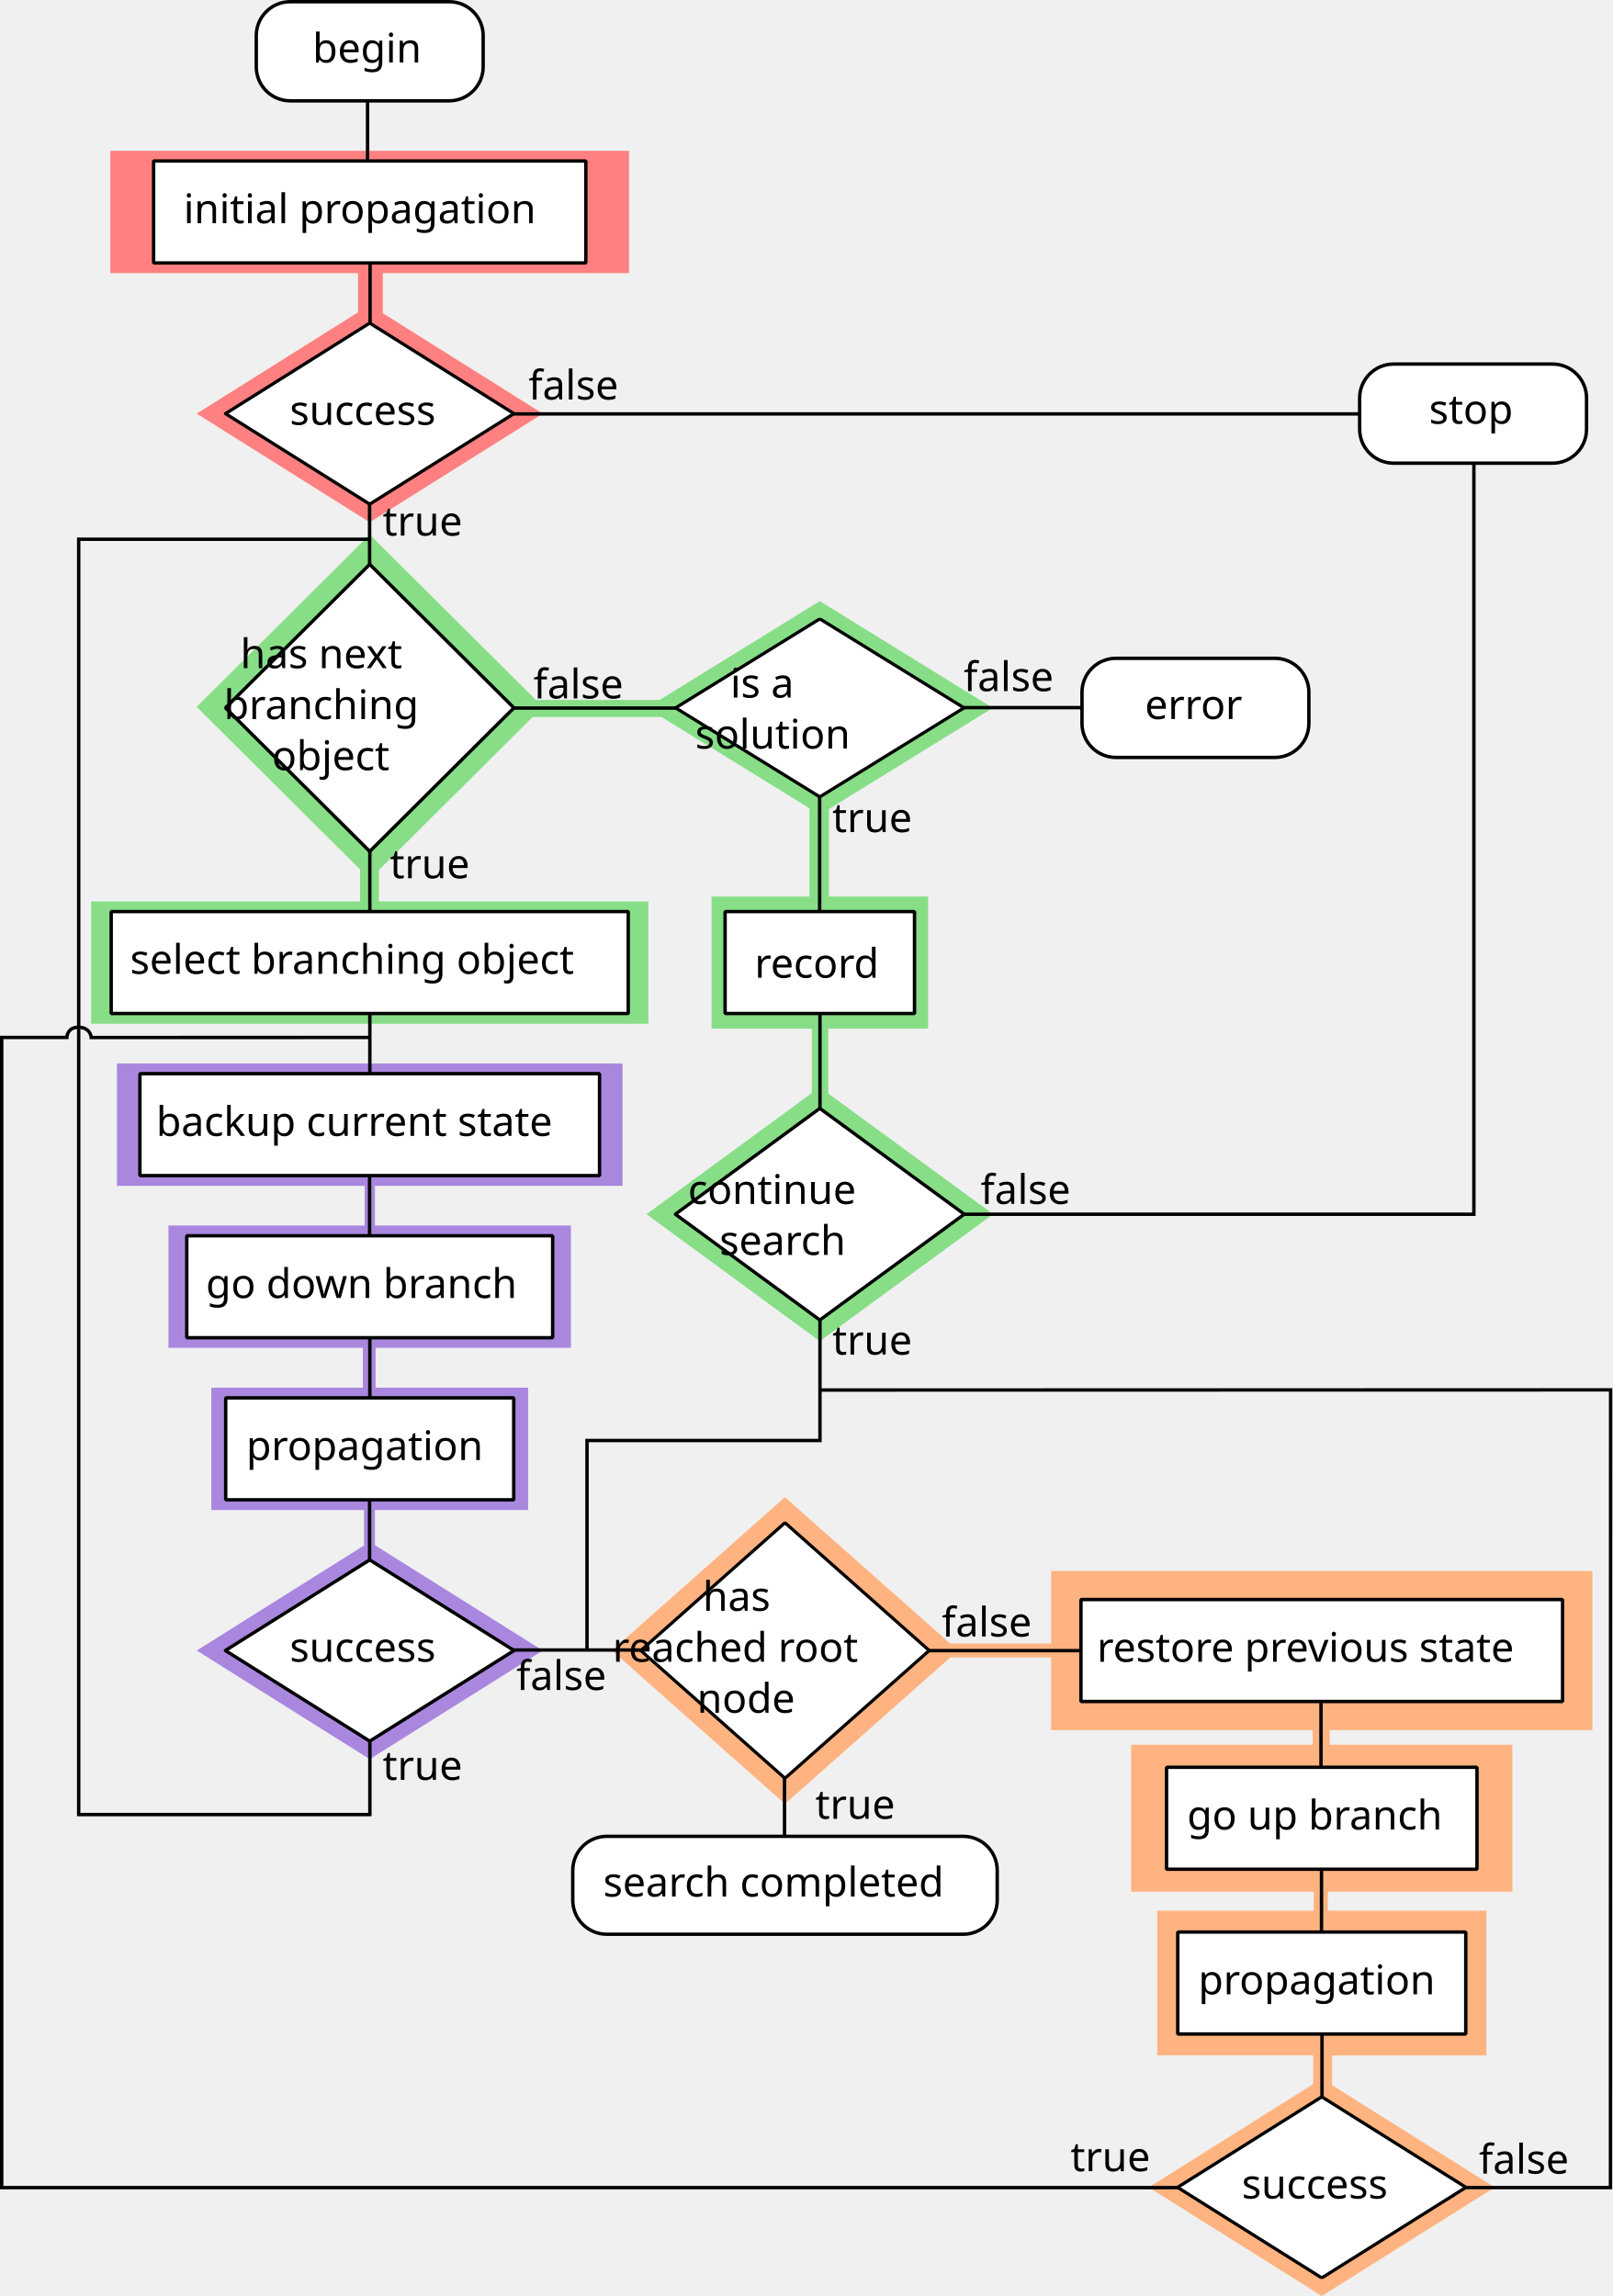
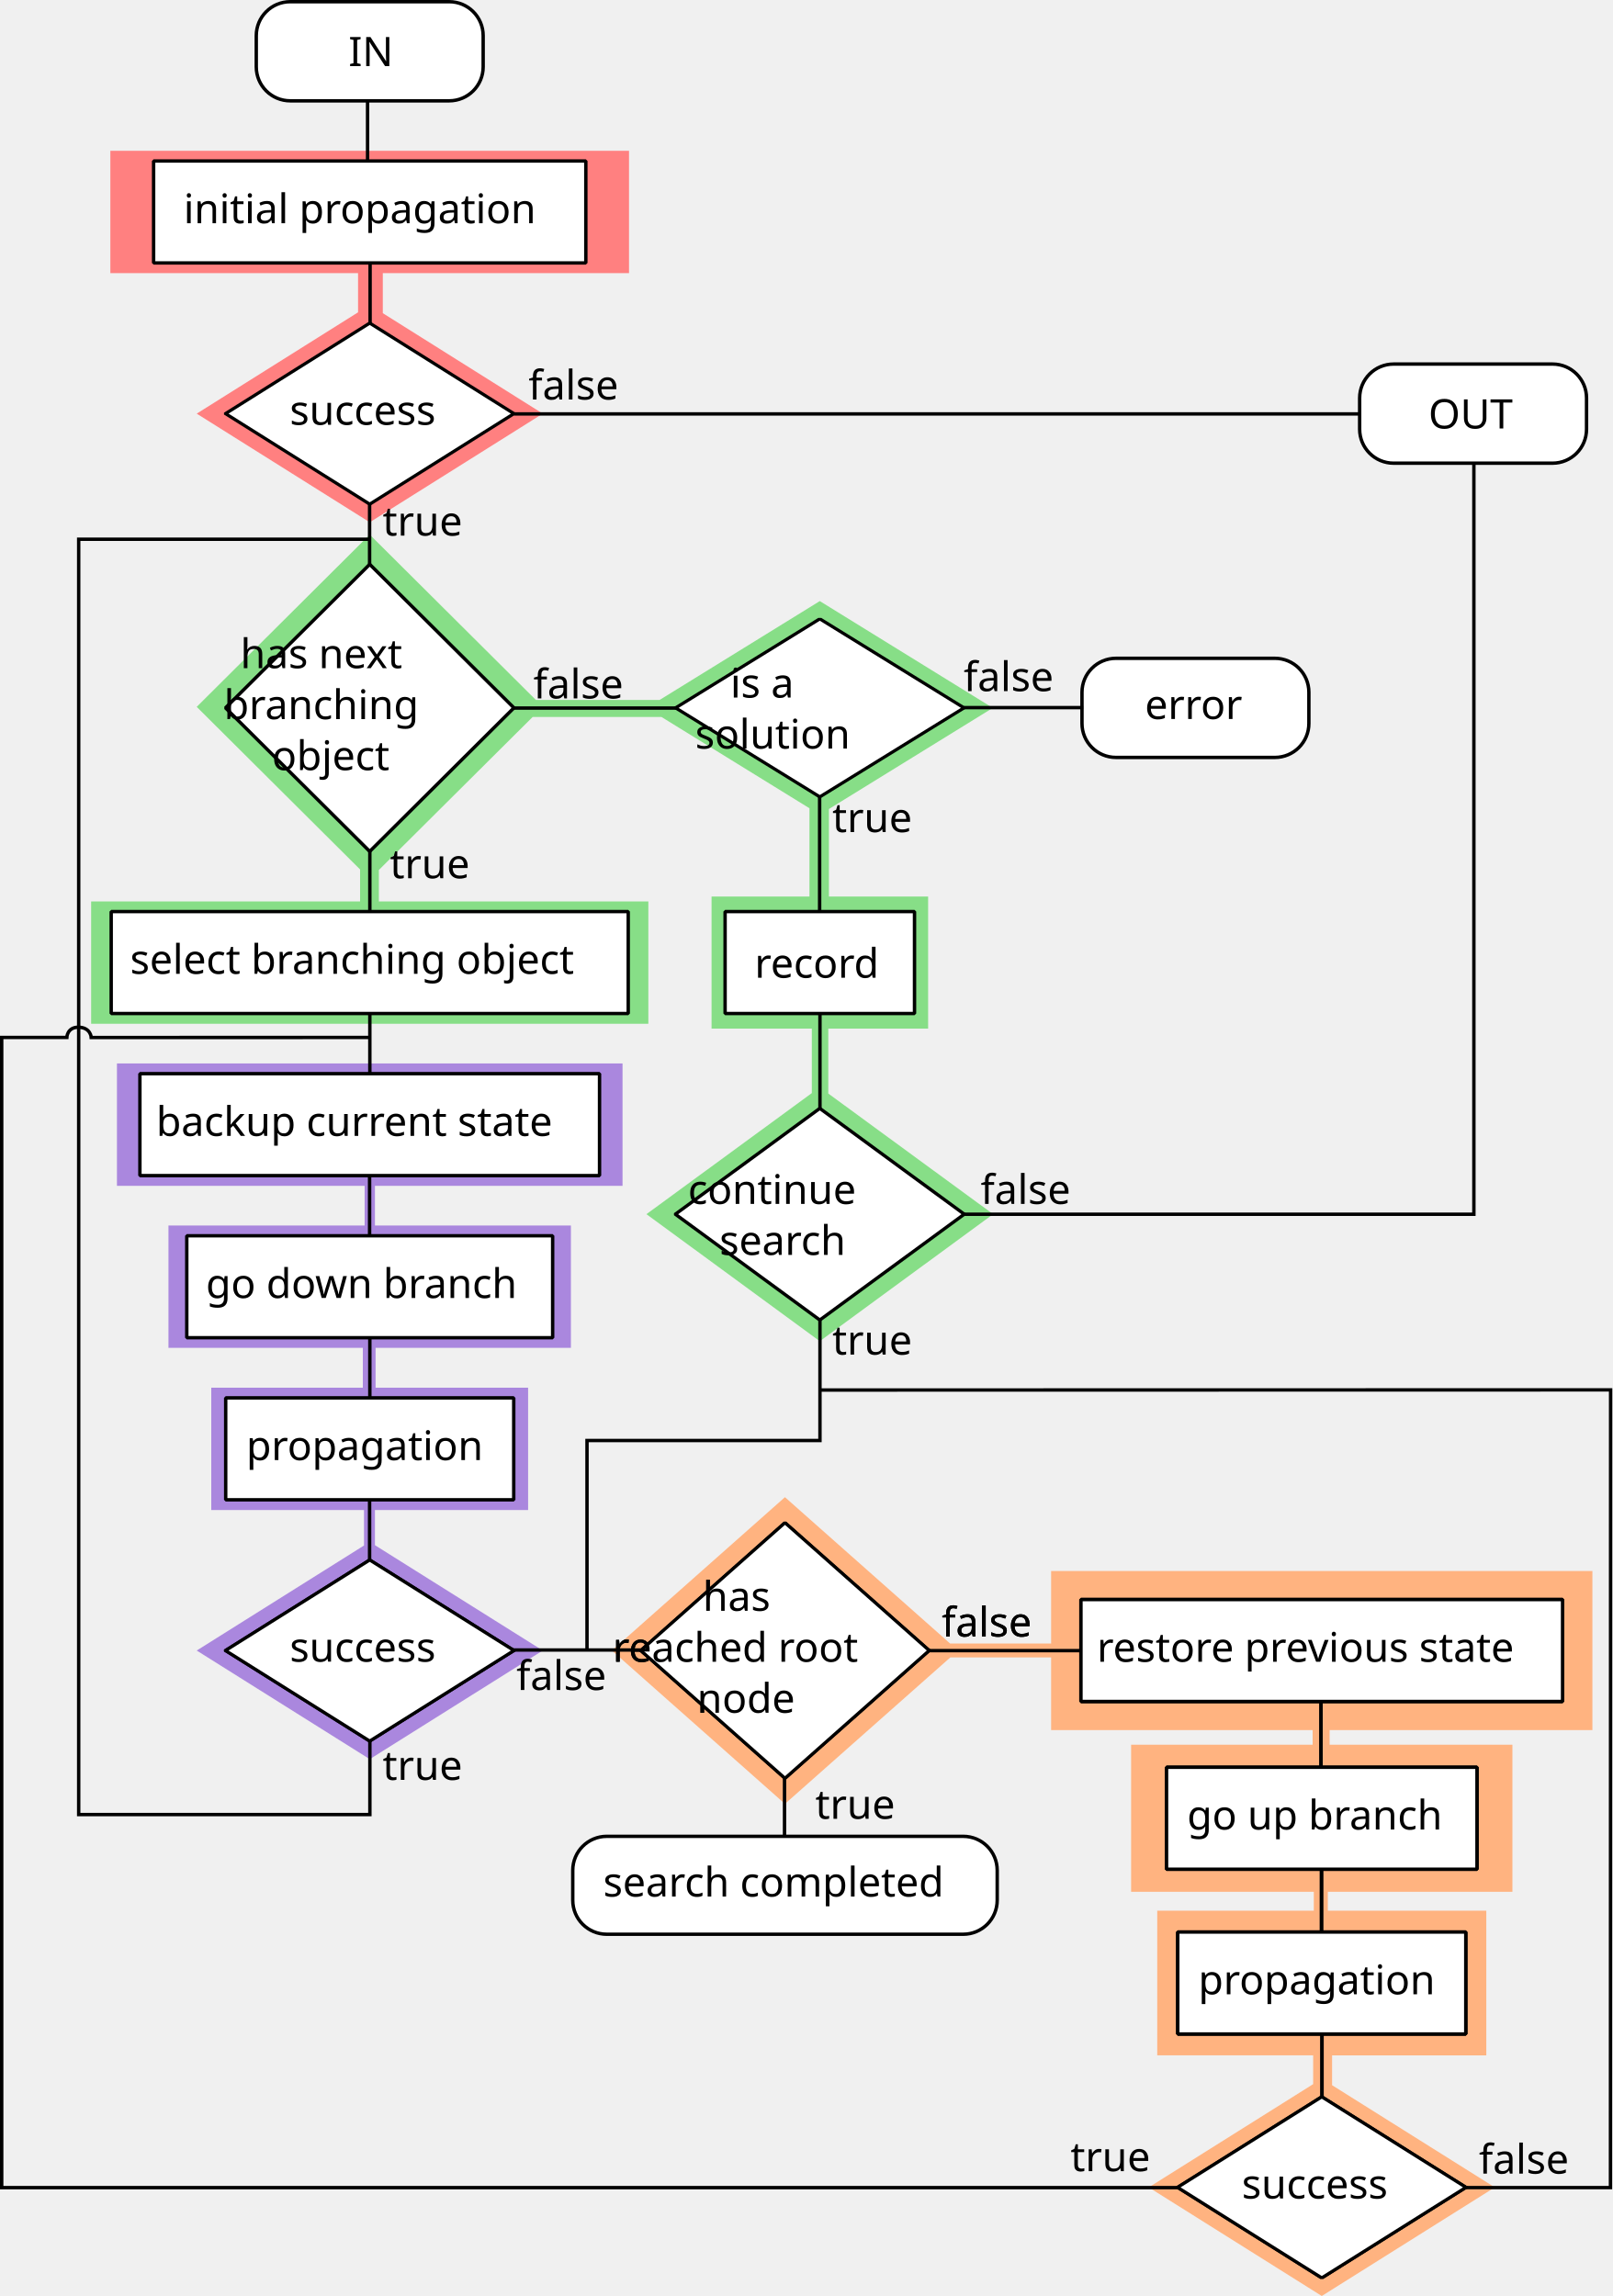
<svg xmlns="http://www.w3.org/2000/svg" width="474.357" height="675.625" id="svg2" version="1.1">
  <defs id="defs4">
    <marker orient="auto" refY="0" refX="0" id="CurveOut" style="overflow:visible">
      <path id="path4017" d="m -5.413,-5.046 c 2.76,0 5,2.24 5,5 0,2.76 -2.24,5 -5,5" style="fill:none;stroke:#000000;stroke-width:1pt;marker-start:none;marker-end:none" transform="scale(0.6,0.6)" />
    </marker>
    <marker orient="auto" refY="0" refX="0" id="DotM" style="overflow:visible">
      <path id="path3894" d="m -2.5,-1 c 0,2.76 -2.24,5 -5,5 -2.76,0 -5,-2.24 -5,-5 0,-2.76 2.24,-5 5,-5 2.76,0 5,2.24 5,5 z" style="fill-rule:evenodd;stroke:#000000;stroke-width:1pt;marker-start:none;marker-end:none" transform="matrix(0.4,0,0,0.4,2.96,0.4)" />
    </marker>
    <marker orient="auto" refY="0" refX="0" id="EmptyDiamondS" style="overflow:visible">
      <path id="path3942" d="M 0,-7.071 -7.071,0 0,7.071 7.071,0 0,-7.071 z" style="fill:#ffffff;fill-rule:evenodd;stroke:#000000;stroke-width:1pt;marker-start:none" transform="scale(0.2,0.2)" />
    </marker>
    <marker orient="auto" refY="0" refX="0" id="DotL" style="overflow:visible">
      <path id="path3891" d="m -2.5,-1 c 0,2.76 -2.24,5 -5,5 -2.76,0 -5,-2.24 -5,-5 0,-2.76 2.24,-5 5,-5 2.76,0 5,2.24 5,5 z" style="fill-rule:evenodd;stroke:#000000;stroke-width:1pt;marker-start:none;marker-end:none" transform="matrix(0.8,0,0,0.8,5.92,0.8)" />
    </marker>
  </defs>
  <g id="layer1" transform="translate(-108.7529,-21.65811)">
    <g id="g3769" transform="translate(9.691189,1.6593933e-4)">
      <rect ry="10" rx="10" y="22.158" x="174.459" height="29.17" width="66.754" id="rect3761" style="fill:#ffffff;fill-opacity:1;stroke:#000000;stroke-width:1;stroke-linejoin:miter;stroke-miterlimit:1;stroke-opacity:1;stroke-dasharray:none;stroke-dashoffset:0" />
-       <text id="text3757" y="40.053" x="191.025" style="font-size:12px;font-style:normal;font-variant:normal;font-weight:normal;font-stretch:normal;text-align:start;line-height:125%;letter-spacing:0px;word-spacing:0px;writing-mode:lr-tb;text-anchor:start;fill:#000000;fill-opacity:1;stroke:none;font-family:Sans;-inkscape-font-specification:Sans" xml:space="preserve">
-         <tspan y="40.053" x="191.025" id="tspan3759">begin</tspan>
+       <text id="text3757" y="41.117" x="201.578" style="font-size:12px;font-style:normal;font-variant:normal;font-weight:normal;font-stretch:normal;text-align:start;line-height:125%;letter-spacing:0px;word-spacing:0px;writing-mode:lr-tb;text-anchor:start;fill:#000000;fill-opacity:1;stroke:none;font-family:Sans;-inkscape-font-specification:Sans" xml:space="preserve">
+         <tspan y="41.117" x="201.578" id="tspan3759">IN</tspan>
      </text>
    </g>
    <path style="opacity:1;fill:#ff8080;fill-opacity:1;stroke:none" d="m 32.469,44.375 0,36 72.875,0 0,11.531 -47.469,29.812 50.906,31.969 50.906,-31.969 -47.062,-29.562 0,-11.781 72.438,0 0,-36 -152.594,0 z" transform="translate(108.7529,21.65811)" id="rect7248" />
    <g id="g3774" transform="translate(6.044934,0.871788)">
      <rect y="68.157" x="147.9" height="30" width="127.165" id="rect3763" style="fill:#ffffff;fill-opacity:1;stroke:#000000;stroke-width:1;stroke-linejoin:miter;stroke-miterlimit:1;stroke-opacity:1;stroke-dasharray:none;stroke-dashoffset:0" />
      <text id="text3765" y="86.467" x="156.729" style="font-size:12px;font-style:normal;font-variant:normal;font-weight:normal;font-stretch:normal;text-align:start;line-height:125%;letter-spacing:0px;word-spacing:0px;writing-mode:lr-tb;text-anchor:start;fill:#000000;fill-opacity:1;stroke:none;font-family:Sans;-inkscape-font-specification:Sans" xml:space="preserve">
        <tspan y="86.467" x="156.729" id="tspan3767">initial propagation</tspan>
      </text>
    </g>
    <g id="g5244" transform="translate(10.26356,1.180163)">
      <rect transform="matrix(0.8468585,-0.5318183,0.8468585,0.5318183,0,0)" y="231.008" x="-36.362" height="50.099" width="50.099" id="rect3781" style="fill:#ffffff;fill-opacity:1;stroke:#000000;stroke-width:1.054;stroke-linejoin:miter;stroke-miterlimit:1;stroke-opacity:1;stroke-dasharray:none;stroke-dashoffset:0" />
      <text id="text3783" y="145.468" x="183.738" style="font-size:12px;font-style:normal;font-variant:normal;font-weight:normal;font-stretch:normal;text-align:start;line-height:125%;letter-spacing:0px;word-spacing:0px;writing-mode:lr-tb;text-anchor:start;fill:#000000;fill-opacity:1;stroke:none;font-family:Sans;-inkscape-font-specification:Sans" xml:space="preserve">
        <tspan y="145.468" x="183.738" id="tspan3785">success</tspan>
      </text>
    </g>
    <g id="g6660" transform="translate(211.1817,1.180158)">
      <rect style="fill:#ffffff;fill-opacity:1;stroke:#000000;stroke-width:1;stroke-linejoin:miter;stroke-miterlimit:1;stroke-opacity:1;stroke-dasharray:none;stroke-dashoffset:0" id="rect3802" width="66.754" height="29.17" x="297.59" y="127.607" rx="10" ry="10" />
-       <text xml:space="preserve" style="font-size:12px;font-style:normal;font-variant:normal;font-weight:normal;font-stretch:normal;text-align:start;line-height:125%;letter-spacing:0px;word-spacing:0px;writing-mode:lr-tb;text-anchor:start;fill:#000000;fill-opacity:1;stroke:none;font-family:Sans;-inkscape-font-specification:Sans" x="318.009" y="145.157" id="text3804">
-         <tspan id="tspan3806" x="318.009" y="145.157">stop</tspan>
+       <text xml:space="preserve" style="font-size:12px;font-style:normal;font-variant:normal;font-weight:normal;font-stretch:normal;text-align:start;line-height:125%;letter-spacing:0px;word-spacing:0px;writing-mode:lr-tb;text-anchor:start;fill:#000000;fill-opacity:1;stroke:none;font-family:Sans;-inkscape-font-specification:Sans" x="317.83" y="146.56" id="text3804">
+         <tspan id="tspan3806" x="317.83" y="146.56">OUT</tspan>
      </text>
    </g>
    <path style="opacity:1;fill:#87de87;fill-opacity:1;stroke:none" d="M 108.781,157.312 57.875,208 l 48.062,47.844 0,9.406 -79.125,0 0,36 163.938,0 0,-36 -79.281,0 0,-9.25 45.25,-45.031 37.875,0 43.562,26.875 0,25.969 -28.812,0 0,38.875 29.5,0 0,18.969 -48.656,35.625 51,37.375 51,-37.375 -48.5,-35.5 0,-19.094 29.375,0 0,-38.875 -29.188,0 0,-25.75 48.219,-29.75 -50.906,-31.438 -47.125,29.094 -36.406,0 -48.875,-48.656 z" transform="translate(108.7529,21.65811)" id="rect7277" />
    <g id="g5249" transform="translate(10.26357,-10.11941)">
      <rect style="fill:#ffffff;fill-opacity:1;stroke:#000000;stroke-width:1;stroke-linejoin:miter;stroke-miterlimit:1;stroke-opacity:1;stroke-dasharray:none;stroke-dashoffset:0" id="rect5218" width="59.869" height="59.869" x="-53.831" y="286.436" transform="matrix(0.7086585,-0.7055516,0.7086585,0.7055516,0,0)" />
      <text id="text5210" y="228.386" x="206.719" style="font-size:12px;font-style:normal;font-variant:normal;font-weight:normal;font-stretch:normal;text-align:center;line-height:125%;letter-spacing:0px;word-spacing:0px;writing-mode:lr-tb;text-anchor:middle;fill:#000000;fill-opacity:1;stroke:none;font-family:Sans;-inkscape-font-specification:Sans" xml:space="preserve">
        <tspan y="228.386" x="208.629" id="tspan5212">has next </tspan>
        <tspan id="tspan5214" y="243.386" x="208.629">branching </tspan>
        <tspan id="tspan5216" y="258.386" x="206.719">object</tspan>
      </text>
    </g>
    <g id="g6648" transform="translate(24.35872,-5.539106)">
      <g id="g6620">
        <rect style="fill:#ffffff;fill-opacity:1;stroke:#000000;stroke-width:1.058;stroke-linejoin:miter;stroke-miterlimit:1;stroke-opacity:1;stroke-dasharray:none;stroke-dashoffset:0" id="rect6598" width="49.86" height="49.86" x="-57.761" y="390.536" transform="matrix(0.8509099,-0.5253116,0.8509099,0.5253116,0,0)" />
        <text id="text6600" y="232.469" x="325.778" style="font-size:12px;font-style:normal;font-variant:normal;font-weight:normal;font-stretch:normal;text-align:center;line-height:125%;letter-spacing:0px;word-spacing:0px;writing-mode:lr-tb;text-anchor:middle;fill:#000000;fill-opacity:1;stroke:none;font-family:Sans;-inkscape-font-specification:Sans" xml:space="preserve">
          <tspan id="tspan6606" y="232.469" x="325.778">is a</tspan>
          <tspan y="247.469" x="325.778" id="tspan6618">solution</tspan>
        </text>
      </g>
    </g>
    <g id="g6655" transform="translate(25.43463,-6.196593)">
      <rect ry="10" rx="10" y="221.568" x="401.648" height="29.17" width="66.754" id="rect6626" style="fill:#ffffff;fill-opacity:1;stroke:#000000;stroke-width:1;stroke-linejoin:miter;stroke-miterlimit:1;stroke-opacity:1;stroke-dasharray:none;stroke-dashoffset:0" />
      <text id="text6628" y="239.428" x="420.157" style="font-size:12px;font-style:normal;font-variant:normal;font-weight:normal;font-stretch:normal;text-align:start;line-height:125%;letter-spacing:0px;word-spacing:0px;writing-mode:lr-tb;text-anchor:start;fill:#000000;fill-opacity:1;stroke:none;font-family:Sans;-inkscape-font-specification:Sans" xml:space="preserve">
        <tspan y="239.428" x="420.157" id="tspan6630">error</tspan>
      </text>
    </g>
    <g id="g6643" transform="translate(20.38229,9.697449)">
      <rect style="fill:#ffffff;fill-opacity:1;stroke:#000000;stroke-width:1;stroke-linejoin:miter;stroke-miterlimit:1;stroke-opacity:1;stroke-dasharray:none;stroke-dashoffset:0" id="rect6634" width="55.726" height="30" x="301.701" y="280.2" />
      <text xml:space="preserve" style="font-size:12px;font-style:normal;font-variant:normal;font-weight:normal;font-stretch:normal;text-align:start;line-height:125%;letter-spacing:0px;word-spacing:0px;writing-mode:lr-tb;text-anchor:start;fill:#000000;fill-opacity:1;stroke:none;font-family:Sans;-inkscape-font-specification:Sans" x="310.381" y="299.673" id="text6636">
        <tspan id="tspan6638" x="310.381" y="299.673">record</tspan>
      </text>
    </g>
    <g id="g6774" transform="translate(1.412152,0.2607117)">
      <rect style="fill:#ffffff;fill-opacity:1;stroke:#000000;stroke-width:1;stroke-linejoin:miter;stroke-miterlimit:1;stroke-opacity:1;stroke-dasharray:none;stroke-dashoffset:0" id="rect6667" width="152.112" height="30" x="140.059" y="289.637" />
      <text xml:space="preserve" style="font-size:12px;font-style:normal;font-variant:normal;font-weight:normal;font-stretch:normal;text-align:start;line-height:125%;letter-spacing:0px;word-spacing:0px;writing-mode:lr-tb;text-anchor:start;fill:#000000;fill-opacity:1;stroke:none;font-family:Sans;-inkscape-font-specification:Sans" x="145.624" y="307.947" id="text6669">
        <tspan id="tspan6770" x="145.624" y="307.947">select branching object</tspan>
      </text>
    </g>
-     <path style="opacity:1;fill:#ffb380;fill-opacity:1;stroke:none" d="m 230.938,440.562 -50.906,45.125 50.906,45.125 48.656,-43.094 29.656,0 0,21.375 76.938,0 0,4.312 -53.406,0 0,43.281 53.75,0 0,5.562 -46.062,0 0,42.562 45.875,0 0,8.469 -48.375,30.375 50.906,31.969 50.906,-31.969 -47.875,-30.062 0,-8.781 45.375,0 0,-42.562 -46.625,0 0,-5.562 54.312,0 0,-43.281 -53.781,0 0,-4.312 77.312,0 0,-46.812 -159.25,0 0,21.344 -29.719,0 -48.594,-43.062 z" transform="translate(108.7529,21.65811)" id="rect7488" />
+     <path style="opacity:1;fill:#ffb380;fill-opacity:1;stroke:none" d="m 230.938,440.562 -50.906,45.125 50.906,45.125 48.656,-43.094 29.656,0 0,21.375 76.938,0 0,4.312 -53.406,0 0,43.281 53.75,0 0,5.562 -46.062,0 0,42.562 45.875,0 0,8.469 -48.375,30.375 50.906,31.969 50.906,-31.969 -47.875,-30.062 0,-8.781 45.375,0 0,-42.562 -46.625,0 0,-5.562 54.312,0 0,-43.281 -53.781,0 0,-4.312 77.312,0 0,-46.812 -159.25,0 0,21.344 -29.719,0 -48.594,-43.062 z" id="rect7488" transform="translate(108.7529,21.65811)" />
    <path style="opacity:1;fill:#aa87de;fill-opacity:1;stroke:none" d="m 34.406,312.938 0,36 72.875,0 0,11.688 -57.719,0 0,36 57.188,0 0,11.719 -44.594,0 0,36 44.938,0 0,10.438 -49.219,30.906 50.906,31.969 50.906,-31.969 -49.375,-31 0,-10.344 45.062,0 0,-36 -44.875,0 0,-11.719 57.469,0 0,-36 -57.656,0 0,-11.688 72.844,0 0,-36 -148.75,0 z" transform="translate(108.7529,21.65811)" id="rect7364" />
    <g id="g6839" transform="translate(0.7688868,2.689453)">
      <rect y="382.609" x="162.935" height="30" width="107.645" id="rect6675" style="fill:#ffffff;fill-opacity:1;stroke:#000000;stroke-width:1;stroke-linejoin:miter;stroke-miterlimit:1;stroke-opacity:1;stroke-dasharray:none;stroke-dashoffset:0" />
      <text id="text6677" y="400.919" x="168.568" style="font-size:12px;font-style:normal;font-variant:normal;font-weight:normal;font-stretch:normal;text-align:start;line-height:125%;letter-spacing:0px;word-spacing:0px;writing-mode:lr-tb;text-anchor:start;fill:#000000;fill-opacity:1;stroke:none;font-family:Sans;-inkscape-font-specification:Sans" xml:space="preserve">
        <tspan y="400.919" x="168.568" id="tspan6679">go down branch</tspan>
      </text>
    </g>
    <g id="g6844" transform="translate(0.8414423,13.33292)">
      <rect style="fill:#ffffff;fill-opacity:1;stroke:#000000;stroke-width:1;stroke-linejoin:miter;stroke-miterlimit:1;stroke-opacity:1;stroke-dasharray:none;stroke-dashoffset:0" id="rect6683" width="84.741" height="30" x="174.315" y="419.666" />
      <text xml:space="preserve" style="font-size:12px;font-style:normal;font-variant:normal;font-weight:normal;font-stretch:normal;text-align:start;line-height:125%;letter-spacing:0px;word-spacing:0px;writing-mode:lr-tb;text-anchor:start;fill:#000000;fill-opacity:1;stroke:none;font-family:Sans;-inkscape-font-specification:Sans" x="180.363" y="437.976" id="text6685">
        <tspan id="tspan6687" x="180.363" y="437.976">propagation</tspan>
      </text>
    </g>
    <g id="g6701" transform="translate(10.26356,365.1503)">
      <rect style="fill:#ffffff;fill-opacity:1;stroke:#000000;stroke-width:1.054;stroke-linejoin:miter;stroke-miterlimit:1;stroke-opacity:1;stroke-dasharray:none;stroke-dashoffset:0" id="rect6703" width="50.099" height="50.099" x="-36.362" y="231.008" transform="matrix(0.8468585,-0.5318183,0.8468585,0.5318183,0,0)" />
      <text xml:space="preserve" style="font-size:12px;font-style:normal;font-variant:normal;font-weight:normal;font-stretch:normal;text-align:start;line-height:125%;letter-spacing:0px;word-spacing:0px;writing-mode:lr-tb;text-anchor:start;fill:#000000;fill-opacity:1;stroke:none;font-family:Sans;-inkscape-font-specification:Sans" x="183.738" y="145.468" id="text6705">
        <tspan id="tspan6707" x="183.738" y="145.468">success</tspan>
      </text>
    </g>
    <g id="g6887" transform="translate(126.4121,-47.62024)">
      <rect transform="matrix(0.7483828,-0.663267,0.7483828,0.663267,0,0)" y="532.51" x="-304.2" height="56.691" width="56.691" id="rect6711" style="fill:#ffffff;fill-opacity:1;stroke:#000000;stroke-width:0.947;stroke-linejoin:miter;stroke-miterlimit:1;stroke-opacity:1;stroke-dasharray:none;stroke-dashoffset:0" />
      <text xml:space="preserve" style="font-size:12px;font-style:normal;font-variant:normal;font-weight:normal;font-stretch:normal;text-align:center;line-height:125%;letter-spacing:0px;word-spacing:0px;writing-mode:lr-tb;text-anchor:middle;fill:#000000;fill-opacity:1;stroke:none;font-family:Sans;-inkscape-font-specification:Sans" x="212.745" y="543.273" id="text6713">
        <tspan x="214.655" y="543.273" id="tspan6719">has </tspan>
        <tspan x="212.745" y="558.273" id="tspan6808">reached root</tspan>
        <tspan x="212.745" y="573.273" id="tspan6810">node</tspan>
      </text>
    </g>
    <rect style="fill:#ffffff;fill-opacity:1;stroke:#000000;stroke-width:1;stroke-linejoin:miter;stroke-miterlimit:1;stroke-opacity:1;stroke-dasharray:none;stroke-dashoffset:0" id="rect6723" width="124.875" height="28.811" x="277.264" y="562.021" rx="10" ry="10" />
    <text xml:space="preserve" style="font-size:12px;font-style:normal;font-variant:normal;font-weight:normal;font-stretch:normal;text-align:start;line-height:125%;letter-spacing:0px;word-spacing:0px;writing-mode:lr-tb;text-anchor:start;fill:#000000;fill-opacity:1;stroke:none;font-family:Sans;-inkscape-font-specification:Sans" x="286.215" y="579.736" id="text6725">
      <tspan id="tspan6727" x="286.215" y="579.736">search completed</tspan>
    </text>
    <g id="g6779" transform="translate(-0.7060735,10.36273)">
      <rect y="327.235" x="150.62" height="30" width="135.226" id="rect6764" style="fill:#ffffff;fill-opacity:1;stroke:#000000;stroke-width:1;stroke-linejoin:miter;stroke-miterlimit:1;stroke-opacity:1;stroke-dasharray:none;stroke-dashoffset:0" />
      <text id="text6766" y="345.546" x="155.406" style="font-size:12px;font-style:normal;font-variant:normal;font-weight:normal;font-stretch:normal;text-align:start;line-height:125%;letter-spacing:0px;word-spacing:0px;writing-mode:lr-tb;text-anchor:start;fill:#000000;fill-opacity:1;stroke:none;font-family:Sans;-inkscape-font-specification:Sans" xml:space="preserve">
        <tspan y="345.546" x="155.406" id="tspan6768">backup current state</tspan>
      </text>
    </g>
    <g id="g6894" transform="translate(134.7492,-39.49242)">
      <rect style="fill:#ffffff;fill-opacity:1;stroke:#000000;stroke-width:1;stroke-linejoin:miter;stroke-miterlimit:1;stroke-opacity:1;stroke-dasharray:none;stroke-dashoffset:0" id="rect6851" width="91.333" height="30" x="317.213" y="581.192" />
      <text xml:space="preserve" style="font-size:12px;font-style:normal;font-variant:normal;font-weight:normal;font-stretch:normal;text-align:start;line-height:125%;letter-spacing:0px;word-spacing:0px;writing-mode:lr-tb;text-anchor:start;fill:#000000;fill-opacity:1;stroke:none;font-family:Sans;-inkscape-font-specification:Sans" x="323.267" y="599.502" id="text6853">
        <tspan id="tspan6855" x="323.267" y="599.502">go up branch</tspan>
      </text>
    </g>
    <g id="g6857" transform="translate(280.9425,170.5198)">
      <rect y="419.666" x="174.315" height="30" width="84.741" id="rect6859" style="fill:#ffffff;fill-opacity:1;stroke:#000000;stroke-width:1;stroke-linejoin:miter;stroke-miterlimit:1;stroke-opacity:1;stroke-dasharray:none;stroke-dashoffset:0" />
      <text id="text6861" y="437.976" x="180.363" style="font-size:12px;font-style:normal;font-variant:normal;font-weight:normal;font-stretch:normal;text-align:start;line-height:125%;letter-spacing:0px;word-spacing:0px;writing-mode:lr-tb;text-anchor:start;fill:#000000;fill-opacity:1;stroke:none;font-family:Sans;-inkscape-font-specification:Sans" xml:space="preserve">
        <tspan y="437.976" x="180.363" id="tspan6863">propagation</tspan>
      </text>
    </g>
    <g transform="translate(290.3646,523.1227)" id="g6865">
      <rect transform="matrix(0.8468585,-0.5318183,0.8468585,0.5318183,0,0)" y="231.008" x="-36.362" height="50.099" width="50.099" id="rect6867" style="fill:#ffffff;fill-opacity:1;stroke:#000000;stroke-width:1.054;stroke-linejoin:miter;stroke-miterlimit:1;stroke-opacity:1;stroke-dasharray:none;stroke-dashoffset:0" />
      <text id="text6869" y="145.468" x="183.738" style="font-size:12px;font-style:normal;font-variant:normal;font-weight:normal;font-stretch:normal;text-align:start;line-height:125%;letter-spacing:0px;word-spacing:0px;writing-mode:lr-tb;text-anchor:start;fill:#000000;fill-opacity:1;stroke:none;font-family:Sans;-inkscape-font-specification:Sans" xml:space="preserve">
        <tspan y="145.468" x="183.738" id="tspan6871">success</tspan>
      </text>
    </g>
    <g id="g6899" transform="translate(122.5889,-51.83371)">
      <rect style="fill:#ffffff;fill-opacity:1;stroke:#000000;stroke-width:1;stroke-linejoin:miter;stroke-miterlimit:1;stroke-opacity:1;stroke-dasharray:none;stroke-dashoffset:0" id="rect6875" width="141.696" height="30" x="304.191" y="544.176" />
      <text xml:space="preserve" style="font-size:12px;font-style:normal;font-variant:normal;font-weight:normal;font-stretch:normal;text-align:start;line-height:125%;letter-spacing:0px;word-spacing:0px;writing-mode:lr-tb;text-anchor:start;fill:#000000;fill-opacity:1;stroke:none;font-family:Sans;-inkscape-font-specification:Sans" x="308.896" y="562.487" id="text6877">
        <tspan id="tspan6879" x="308.896" y="562.487">restore previous state</tspan>
      </text>
    </g>
    <path style="fill:none;stroke:#000000;stroke-width:1px;stroke-linecap:butt;stroke-linejoin:miter;stroke-opacity:1" d="m 84.991,29.565 0,17.753" id="path7026" transform="translate(131.9041,21.65811)" />
    <path style="fill:none;stroke:#000000;stroke-width:1px;stroke-linecap:butt;stroke-linejoin:miter;stroke-opacity:1" d="m 85.734,95.151 0,-17.666" id="path7032" transform="translate(131.9041,21.65811)" />
    <path style="fill:none;stroke:#000000;stroke-width:1px;stroke-linecap:butt;stroke-linejoin:miter;stroke-opacity:1" d="m 85.586,148.299 0,17.815" id="path7034" transform="translate(131.9041,21.65811)" />
    <path style="fill:none;stroke:#000000;stroke-width:1px;stroke-linecap:butt;stroke-linejoin:miter;stroke-opacity:1" d="m 85.66,250.438 0,17.815" id="path7036" transform="translate(131.9041,21.65811)" />
    <path style="fill:none;stroke:#000000;stroke-width:1px;stroke-linecap:butt;stroke-linejoin:miter;stroke-opacity:1" d="m 85.66,298.167 0,17.666" id="path7038" transform="translate(131.9041,21.65811)" />
    <path style="fill:none;stroke:#000000;stroke-width:1px;stroke-linecap:butt;stroke-linejoin:miter;stroke-opacity:1" d="m 85.586,346.044 0,17.37" id="path7040" transform="translate(131.9041,21.65811)" />
    <path style="fill:none;stroke:#000000;stroke-width:1px;stroke-linecap:butt;stroke-linejoin:miter;stroke-opacity:1" d="m 85.66,393.774 0,17.592" id="path7042" transform="translate(131.9041,21.65811)" />
    <path style="fill:none;stroke:#000000;stroke-width:1px;stroke-linecap:butt;stroke-linejoin:miter;stroke-opacity:1" d="m 85.586,441.577 0,17.518" id="path7044" transform="translate(131.9041,21.65811)" />
    <path style="fill:none;stroke:#000000;stroke-width:1px;stroke-linecap:butt;stroke-linejoin:miter;stroke-opacity:1" d="m 497.698,639.083 0,-18.78" id="path7052" />
    <path style="fill:none;stroke:#000000;stroke-width:1px;stroke-linecap:butt;stroke-linejoin:miter;stroke-opacity:1" d="m 497.55,590.166 0,-18.483" id="path7054" />
    <path style="fill:none;stroke:#000000;stroke-width:1px;stroke-linecap:butt;stroke-linejoin:miter;stroke-opacity:1" d="m 349.894,256.211 0,33.626" id="path7060" />
    <path style="fill:none;stroke:#000000;stroke-width:1px;stroke-linecap:butt;stroke-linejoin:miter;stroke-opacity:1" d="m 127.742,208.355 48.2,0" id="path7068" transform="translate(131.9041,21.65811)" />
    <path style="fill:none;stroke:#000000;stroke-width:1px;stroke-linecap:butt;stroke-linejoin:miter;stroke-opacity:1" d="m 260.357,208.224 35.162,0" id="path7070" transform="translate(131.9041,21.65811)" />
    <path style="fill:none;stroke:#000000;stroke-width:1px;stroke-linecap:butt;stroke-linejoin:miter;stroke-opacity:1" d="m 85.671,512.352 0,21.604 -85.671,0 0,-375.278 85.671,0" id="path7072" transform="translate(131.9041,21.65811)" />
    <path style="fill:none;stroke:#000000;stroke-width:1px;stroke-linecap:butt;stroke-linejoin:miter;stroke-opacity:1" d="m 127.39,485.533 37.993,0" id="path7074" transform="translate(131.9041,21.65811)" />
    <path style="fill:none;stroke:#000000;stroke-width:1px;stroke-linecap:butt;stroke-linejoin:miter;stroke-opacity:1" d="m 207.66,522.968 0,17.507" id="path7076" transform="translate(131.9041,21.65811)" />
    <path style="fill:none;stroke:#000000;stroke-width:1px;stroke-linecap:butt;stroke-linejoin:miter;stroke-opacity:1" d="m 250.309,485.719 44.512,0" id="path7078" transform="translate(131.9041,21.65811)" />
    <path style="fill:none;stroke:#000000;stroke-width:1px;stroke-linecap:butt;stroke-linejoin:miter;stroke-opacity:1" d="m 365.5,520.081 0,-19.509" id="path7083" transform="translate(131.9041,21.65811)" />
    <g id="g7142" transform="translate(-0.1847561,0)">
      <rect transform="matrix(0.8066589,-0.5910173,0.8066589,0.5910173,0,0)" y="511.276" x="-129.907" height="52.682" width="52.682" id="rect7116" style="fill:#ffffff;fill-opacity:1;stroke:#000000;stroke-width:1.024;stroke-linejoin:miter;stroke-miterlimit:1;stroke-opacity:1;stroke-dasharray:none;stroke-dashoffset:0" />
      <text xml:space="preserve" style="font-size:12px;font-style:normal;font-variant:normal;font-weight:normal;font-stretch:normal;text-align:center;line-height:125%;letter-spacing:0px;word-spacing:0px;writing-mode:lr-tb;text-anchor:middle;fill:#000000;fill-opacity:1;stroke:none;font-family:Sans;-inkscape-font-specification:Sans" x="350.12" y="375.924" id="text7118">
        <tspan id="tspan7136" x="350.12" y="375.924">continue</tspan>
        <tspan id="tspan7140" x="350.12" y="390.924">search</tspan>
      </text>
    </g>
    <path style="fill:none;stroke:#000000;stroke-width:1px;stroke-linecap:butt;stroke-linejoin:miter;stroke-opacity:1" d="m 128.104,121.8 248.735,0" id="path7156" transform="translate(131.9041,21.65811)" />
    <path style="fill:none;stroke:#000000;stroke-width:1px;stroke-linecap:butt;stroke-linejoin:miter;stroke-opacity:1" d="m 260.32,357.305 150.158,0 0,-220.976" id="path7158" transform="translate(131.9041,21.65811)" />
    <path style="fill:none;stroke:#000000;stroke-width:1px;stroke-linecap:butt;stroke-linejoin:miter;stroke-opacity:1" d="m 218.089,326.296 0,-27.936" id="path7160" transform="translate(131.9041,21.65811)" />
    <path style="fill:none;stroke:#000000;stroke-width:1px;stroke-linecap:butt;stroke-linejoin:miter;stroke-opacity:1" d="m 218.089,388.501 0,35.386 -68.537,0 0,61.274" id="path7162" transform="translate(131.9041,21.65811)" />
    <path style="fill:none;stroke:#000000;stroke-width:1px;stroke-linecap:butt;stroke-linejoin:miter;stroke-opacity:1" d="m 407.498,643.729 43.164,0 0.045,-234.742 -232.819,0.045" id="path7166" transform="translate(131.9041,21.65811)" />
    <path style="fill:none;stroke:#000000;stroke-width:1px;stroke-linecap:butt;stroke-linejoin:miter;stroke-opacity:1" d="m 323.504,643.732 -346.155,0 0,-338.451 19.159,0 c 0,0 0.093,-2.978 3.334,-3.007 3.712,0 3.849,3.03 3.849,3.03 l 81.795,-0.022" id="path7168" transform="translate(131.9041,21.65811)" />
    <text xml:space="preserve" style="font-size:12px;font-style:normal;font-variant:normal;font-weight:normal;font-stretch:normal;text-align:start;line-height:125%;letter-spacing:0px;word-spacing:0px;writing-mode:lr-tb;text-anchor:start;fill:#000000;fill-opacity:1;stroke:none;font-family:Sans;-inkscape-font-specification:Sans" x="264.239" y="139.213" id="text7170">
      <tspan id="tspan7172" x="264.239" y="139.213">false</tspan>
    </text>
    <text id="text7174" y="227.175" x="265.669" style="font-size:12px;font-style:normal;font-variant:normal;font-weight:normal;font-stretch:normal;text-align:start;line-height:125%;letter-spacing:0px;word-spacing:0px;writing-mode:lr-tb;text-anchor:start;fill:#000000;fill-opacity:1;stroke:none;font-family:Sans;-inkscape-font-specification:Sans" xml:space="preserve">
      <tspan y="227.175" x="265.669" id="tspan7176">false</tspan>
    </text>
    <text xml:space="preserve" style="font-size:12px;font-style:normal;font-variant:normal;font-weight:normal;font-stretch:normal;text-align:start;line-height:125%;letter-spacing:0px;word-spacing:0px;writing-mode:lr-tb;text-anchor:start;fill:#000000;fill-opacity:1;stroke:none;font-family:Sans;-inkscape-font-specification:Sans" x="392.249" y="225.029" id="text7178">
      <tspan id="tspan7180" x="392.249" y="225.029">false</tspan>
    </text>
    <text id="text7182" y="375.923" x="397.255" style="font-size:12px;font-style:normal;font-variant:normal;font-weight:normal;font-stretch:normal;text-align:start;line-height:125%;letter-spacing:0px;word-spacing:0px;writing-mode:lr-tb;text-anchor:start;fill:#000000;fill-opacity:1;stroke:none;font-family:Sans;-inkscape-font-specification:Sans" xml:space="preserve">
      <tspan y="375.923" x="397.255" id="tspan7184">false</tspan>
    </text>
    <text xml:space="preserve" style="font-size:12px;font-style:normal;font-variant:normal;font-weight:normal;font-stretch:normal;text-align:start;line-height:125%;letter-spacing:0px;word-spacing:0px;writing-mode:lr-tb;text-anchor:start;fill:#000000;fill-opacity:1;stroke:none;font-family:Sans;-inkscape-font-specification:Sans" x="260.663" y="518.951" id="text7186">
      <tspan id="tspan7188" x="260.663" y="518.951">false</tspan>
    </text>
    <text id="text7190" y="503.218" x="385.813" style="font-size:12px;font-style:normal;font-variant:normal;font-weight:normal;font-stretch:normal;text-align:start;line-height:125%;letter-spacing:0px;word-spacing:0px;writing-mode:lr-tb;text-anchor:start;fill:#000000;fill-opacity:1;stroke:none;font-family:Sans;-inkscape-font-specification:Sans" xml:space="preserve">
      <tspan y="503.218" x="385.813" id="tspan7192">false</tspan>
    </text>
    <text id="text7198" y="179.26" x="221.331" style="font-size:12px;font-style:normal;font-variant:normal;font-weight:normal;font-stretch:normal;text-align:start;line-height:125%;letter-spacing:0px;word-spacing:0px;writing-mode:lr-tb;text-anchor:start;fill:#000000;fill-opacity:1;stroke:none;font-family:Sans;-inkscape-font-specification:Sans" xml:space="preserve">
      <tspan y="179.26" x="221.331" id="tspan7200">true</tspan>
    </text>
    <text xml:space="preserve" style="font-size:12px;font-style:normal;font-variant:normal;font-weight:normal;font-stretch:normal;text-align:start;line-height:125%;letter-spacing:0px;word-spacing:0px;writing-mode:lr-tb;text-anchor:start;fill:#000000;fill-opacity:1;stroke:none;font-family:Sans;-inkscape-font-specification:Sans" x="223.476" y="280.095" id="text7202">
      <tspan id="tspan7204" x="223.476" y="280.095">true</tspan>
    </text>
    <text id="text7206" y="266.507" x="353.631" style="font-size:12px;font-style:normal;font-variant:normal;font-weight:normal;font-stretch:normal;text-align:start;line-height:125%;letter-spacing:0px;word-spacing:0px;writing-mode:lr-tb;text-anchor:start;fill:#000000;fill-opacity:1;stroke:none;font-family:Sans;-inkscape-font-specification:Sans" xml:space="preserve">
      <tspan y="266.507" x="353.631" id="tspan7208">true</tspan>
    </text>
    <text xml:space="preserve" style="font-size:12px;font-style:normal;font-variant:normal;font-weight:normal;font-stretch:normal;text-align:start;line-height:125%;letter-spacing:0px;word-spacing:0px;writing-mode:lr-tb;text-anchor:start;fill:#000000;fill-opacity:1;stroke:none;font-family:Sans;-inkscape-font-specification:Sans" x="353.631" y="420.262" id="text7210">
      <tspan id="tspan7212" x="353.631" y="420.262">true</tspan>
    </text>
    <text id="text7214" y="545.411" x="221.331" style="font-size:12px;font-style:normal;font-variant:normal;font-weight:normal;font-stretch:normal;text-align:start;line-height:125%;letter-spacing:0px;word-spacing:0px;writing-mode:lr-tb;text-anchor:start;fill:#000000;fill-opacity:1;stroke:none;font-family:Sans;-inkscape-font-specification:Sans" xml:space="preserve">
      <tspan y="545.411" x="221.331" id="tspan7216">true</tspan>
    </text>
    <text xml:space="preserve" style="font-size:12px;font-style:normal;font-variant:normal;font-weight:normal;font-stretch:normal;text-align:start;line-height:125%;letter-spacing:0px;word-spacing:0px;writing-mode:lr-tb;text-anchor:start;fill:#000000;fill-opacity:1;stroke:none;font-family:Sans;-inkscape-font-specification:Sans" x="348.625" y="556.854" id="text7218">
      <tspan id="tspan7220" x="348.625" y="556.854">true</tspan>
    </text>
    <text id="text7222" y="660.549" x="423.715" style="font-size:12px;font-style:normal;font-variant:normal;font-weight:normal;font-stretch:normal;text-align:start;line-height:125%;letter-spacing:0px;word-spacing:0px;writing-mode:lr-tb;text-anchor:start;fill:#000000;fill-opacity:1;stroke:none;font-family:Sans;-inkscape-font-specification:Sans" xml:space="preserve">
      <tspan y="660.549" x="423.715" id="tspan7224">true</tspan>
    </text>
    <text id="text7226" y="661.264" x="543.858" style="font-size:12px;font-style:normal;font-variant:normal;font-weight:normal;font-stretch:normal;text-align:start;line-height:125%;letter-spacing:0px;word-spacing:0px;writing-mode:lr-tb;text-anchor:start;fill:#000000;fill-opacity:1;stroke:none;font-family:Sans;-inkscape-font-specification:Sans" xml:space="preserve">
      <tspan y="661.264" x="543.858" id="tspan7228">false</tspan>
    </text>
    <rect style="fill:#ffffff;fill-opacity:1;stroke:#000000;stroke-width:1.054;stroke-linejoin:miter;stroke-miterlimit:1;stroke-opacity:1;stroke-dasharray:none;stroke-dashoffset:0" id="rect7474" width="50.099" height="50.099" x="-373.606" y="580.371" transform="matrix(0.8468585,-0.5318183,0.8468585,0.5318183,0,0)" />
    <text xml:space="preserve" style="font-size:12px;font-style:normal;font-variant:normal;font-weight:normal;font-stretch:normal;text-align:start;line-height:125%;letter-spacing:0px;word-spacing:0px;writing-mode:lr-tb;text-anchor:start;fill:#000000;fill-opacity:1;stroke:none;font-family:Sans;-inkscape-font-specification:Sans" x="194.002" y="510.618" id="text7476">
      <tspan id="tspan7478" x="194.002" y="510.618">success</tspan>
    </text>
+     <g transform="translate(126.4121,-47.62024)" id="g3539">
+       <rect style="fill:#ffffff;fill-opacity:1;stroke:#000000;stroke-width:0.947;stroke-linejoin:miter;stroke-miterlimit:1;stroke-opacity:1;stroke-dasharray:none;stroke-dashoffset:0" id="rect3541" width="56.691" height="56.691" x="-304.2" y="532.51" transform="matrix(0.7483828,-0.663267,0.7483828,0.663267,0,0)" />
+       <text id="text3543" y="543.273" x="212.745" style="font-size:12px;font-style:normal;font-variant:normal;font-weight:normal;font-stretch:normal;text-align:center;line-height:125%;letter-spacing:0px;word-spacing:0px;writing-mode:lr-tb;text-anchor:middle;fill:#000000;fill-opacity:1;stroke:none;font-family:Sans;-inkscape-font-specification:Sans" xml:space="preserve">
+         <tspan id="tspan3545" y="543.273" x="214.655">has </tspan>
+         <tspan id="tspan3547" y="558.273" x="212.745">reached root</tspan>
+         <tspan id="tspan3549" y="573.273" x="212.745">node</tspan>
+       </text>
+     </g>
+     <g transform="translate(134.7492,-39.49242)" id="g3551">
+       <rect y="581.192" x="317.213" height="30" width="91.333" id="rect3553" style="fill:#ffffff;fill-opacity:1;stroke:#000000;stroke-width:1;stroke-linejoin:miter;stroke-miterlimit:1;stroke-opacity:1;stroke-dasharray:none;stroke-dashoffset:0" />
+       <text id="text3555" y="599.502" x="323.267" style="font-size:12px;font-style:normal;font-variant:normal;font-weight:normal;font-stretch:normal;text-align:start;line-height:125%;letter-spacing:0px;word-spacing:0px;writing-mode:lr-tb;text-anchor:start;fill:#000000;fill-opacity:1;stroke:none;font-family:Sans;-inkscape-font-specification:Sans" xml:space="preserve">
+         <tspan y="599.502" x="323.267" id="tspan3557">go up branch</tspan>
+       </text>
+     </g>
+     <g transform="translate(280.9425,170.5198)" id="g3559">
+       <rect style="fill:#ffffff;fill-opacity:1;stroke:#000000;stroke-width:1;stroke-linejoin:miter;stroke-miterlimit:1;stroke-opacity:1;stroke-dasharray:none;stroke-dashoffset:0" id="rect3561" width="84.741" height="30" x="174.315" y="419.666" />
+       <text xml:space="preserve" style="font-size:12px;font-style:normal;font-variant:normal;font-weight:normal;font-stretch:normal;text-align:start;line-height:125%;letter-spacing:0px;word-spacing:0px;writing-mode:lr-tb;text-anchor:start;fill:#000000;fill-opacity:1;stroke:none;font-family:Sans;-inkscape-font-specification:Sans" x="180.363" y="437.976" id="text3563">
+         <tspan id="tspan3565" x="180.363" y="437.976">propagation</tspan>
+       </text>
+     </g>
+     <g id="g3567" transform="translate(290.3646,523.1227)">
+       <rect style="fill:#ffffff;fill-opacity:1;stroke:#000000;stroke-width:1.054;stroke-linejoin:miter;stroke-miterlimit:1;stroke-opacity:1;stroke-dasharray:none;stroke-dashoffset:0" id="rect3569" width="50.099" height="50.099" x="-36.362" y="231.008" transform="matrix(0.8468585,-0.5318183,0.8468585,0.5318183,0,0)" />
+       <text xml:space="preserve" style="font-size:12px;font-style:normal;font-variant:normal;font-weight:normal;font-stretch:normal;text-align:start;line-height:125%;letter-spacing:0px;word-spacing:0px;writing-mode:lr-tb;text-anchor:start;fill:#000000;fill-opacity:1;stroke:none;font-family:Sans;-inkscape-font-specification:Sans" x="183.738" y="145.468" id="text3571">
+         <tspan id="tspan3573" x="183.738" y="145.468">success</tspan>
+       </text>
+     </g>
+     <g transform="translate(122.5889,-51.83371)" id="g3575">
+       <rect y="544.176" x="304.191" height="30" width="141.696" id="rect3577" style="fill:#ffffff;fill-opacity:1;stroke:#000000;stroke-width:1;stroke-linejoin:miter;stroke-miterlimit:1;stroke-opacity:1;stroke-dasharray:none;stroke-dashoffset:0" />
+       <text id="text3579" y="562.487" x="308.896" style="font-size:12px;font-style:normal;font-variant:normal;font-weight:normal;font-stretch:normal;text-align:start;line-height:125%;letter-spacing:0px;word-spacing:0px;writing-mode:lr-tb;text-anchor:start;fill:#000000;fill-opacity:1;stroke:none;font-family:Sans;-inkscape-font-specification:Sans" xml:space="preserve">
+         <tspan y="562.487" x="308.896" id="tspan3581">restore previous state</tspan>
+       </text>
+     </g>
+     <path id="path3583" d="m 497.698,639.083 0,-18.78" style="fill:none;stroke:#000000;stroke-width:1px;stroke-linecap:butt;stroke-linejoin:miter;stroke-opacity:1" />
+     <path id="path3585" d="m 497.55,590.166 0,-18.483" style="fill:none;stroke:#000000;stroke-width:1px;stroke-linecap:butt;stroke-linejoin:miter;stroke-opacity:1" />
+     <path id="path3587" d="m 365.5,520.081 0,-19.509" style="fill:none;stroke:#000000;stroke-width:1px;stroke-linecap:butt;stroke-linejoin:miter;stroke-opacity:1" transform="translate(131.9041,21.65811)" />
+     <text xml:space="preserve" style="font-size:12px;font-style:normal;font-variant:normal;font-weight:normal;font-stretch:normal;text-align:start;line-height:125%;letter-spacing:0px;word-spacing:0px;writing-mode:lr-tb;text-anchor:start;fill:#000000;fill-opacity:1;stroke:none;font-family:Sans;-inkscape-font-specification:Sans" x="385.813" y="503.218" id="text3589">
+       <tspan id="tspan3591" x="385.813" y="503.218">false</tspan>
+     </text>
  </g>
</svg>
